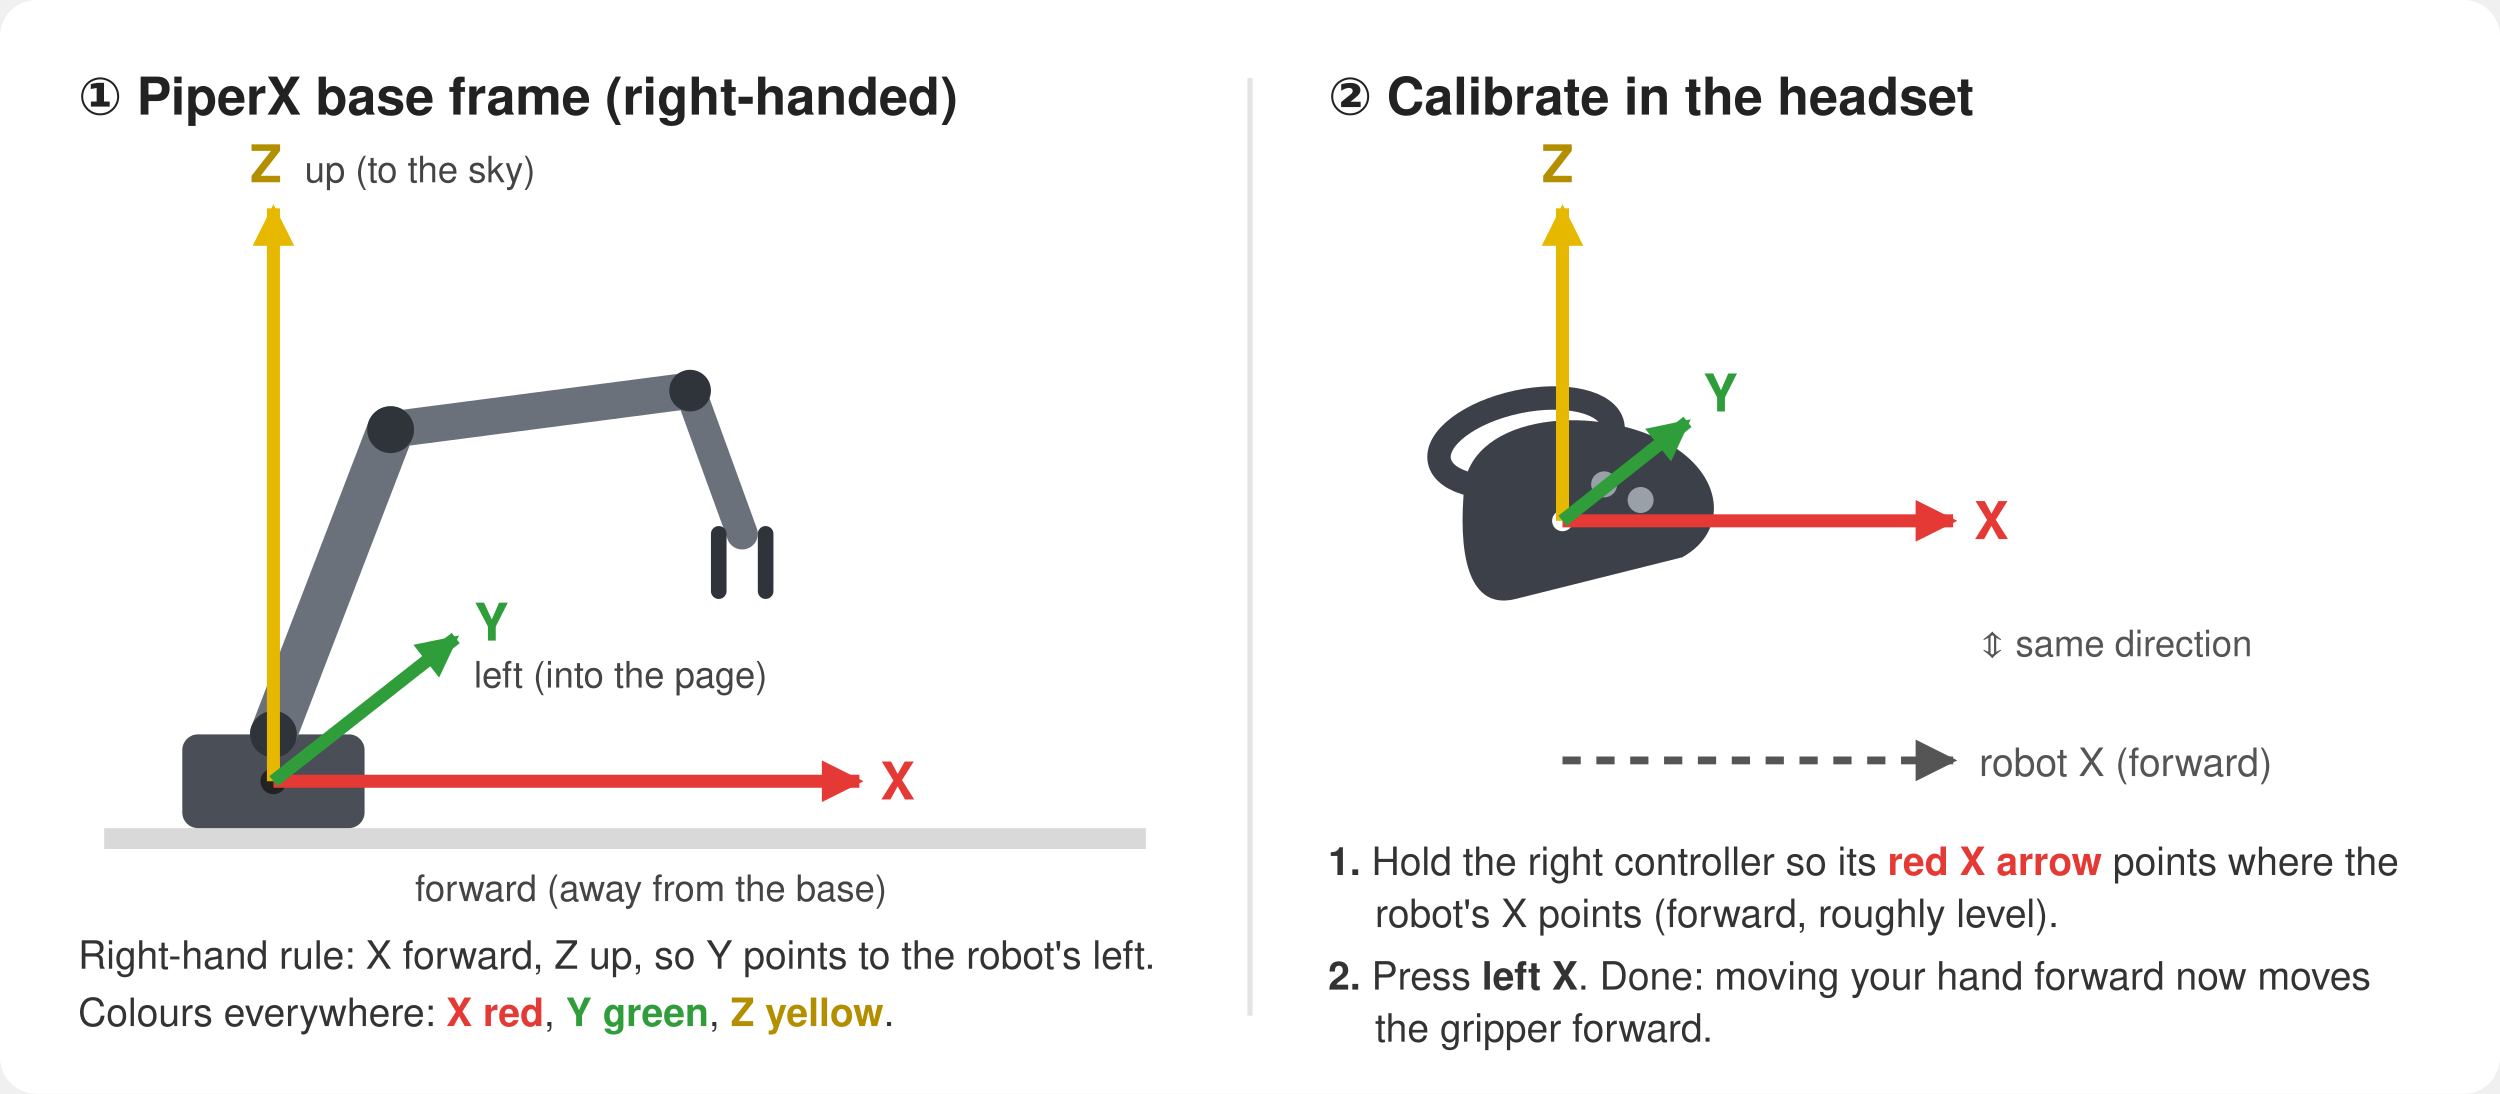
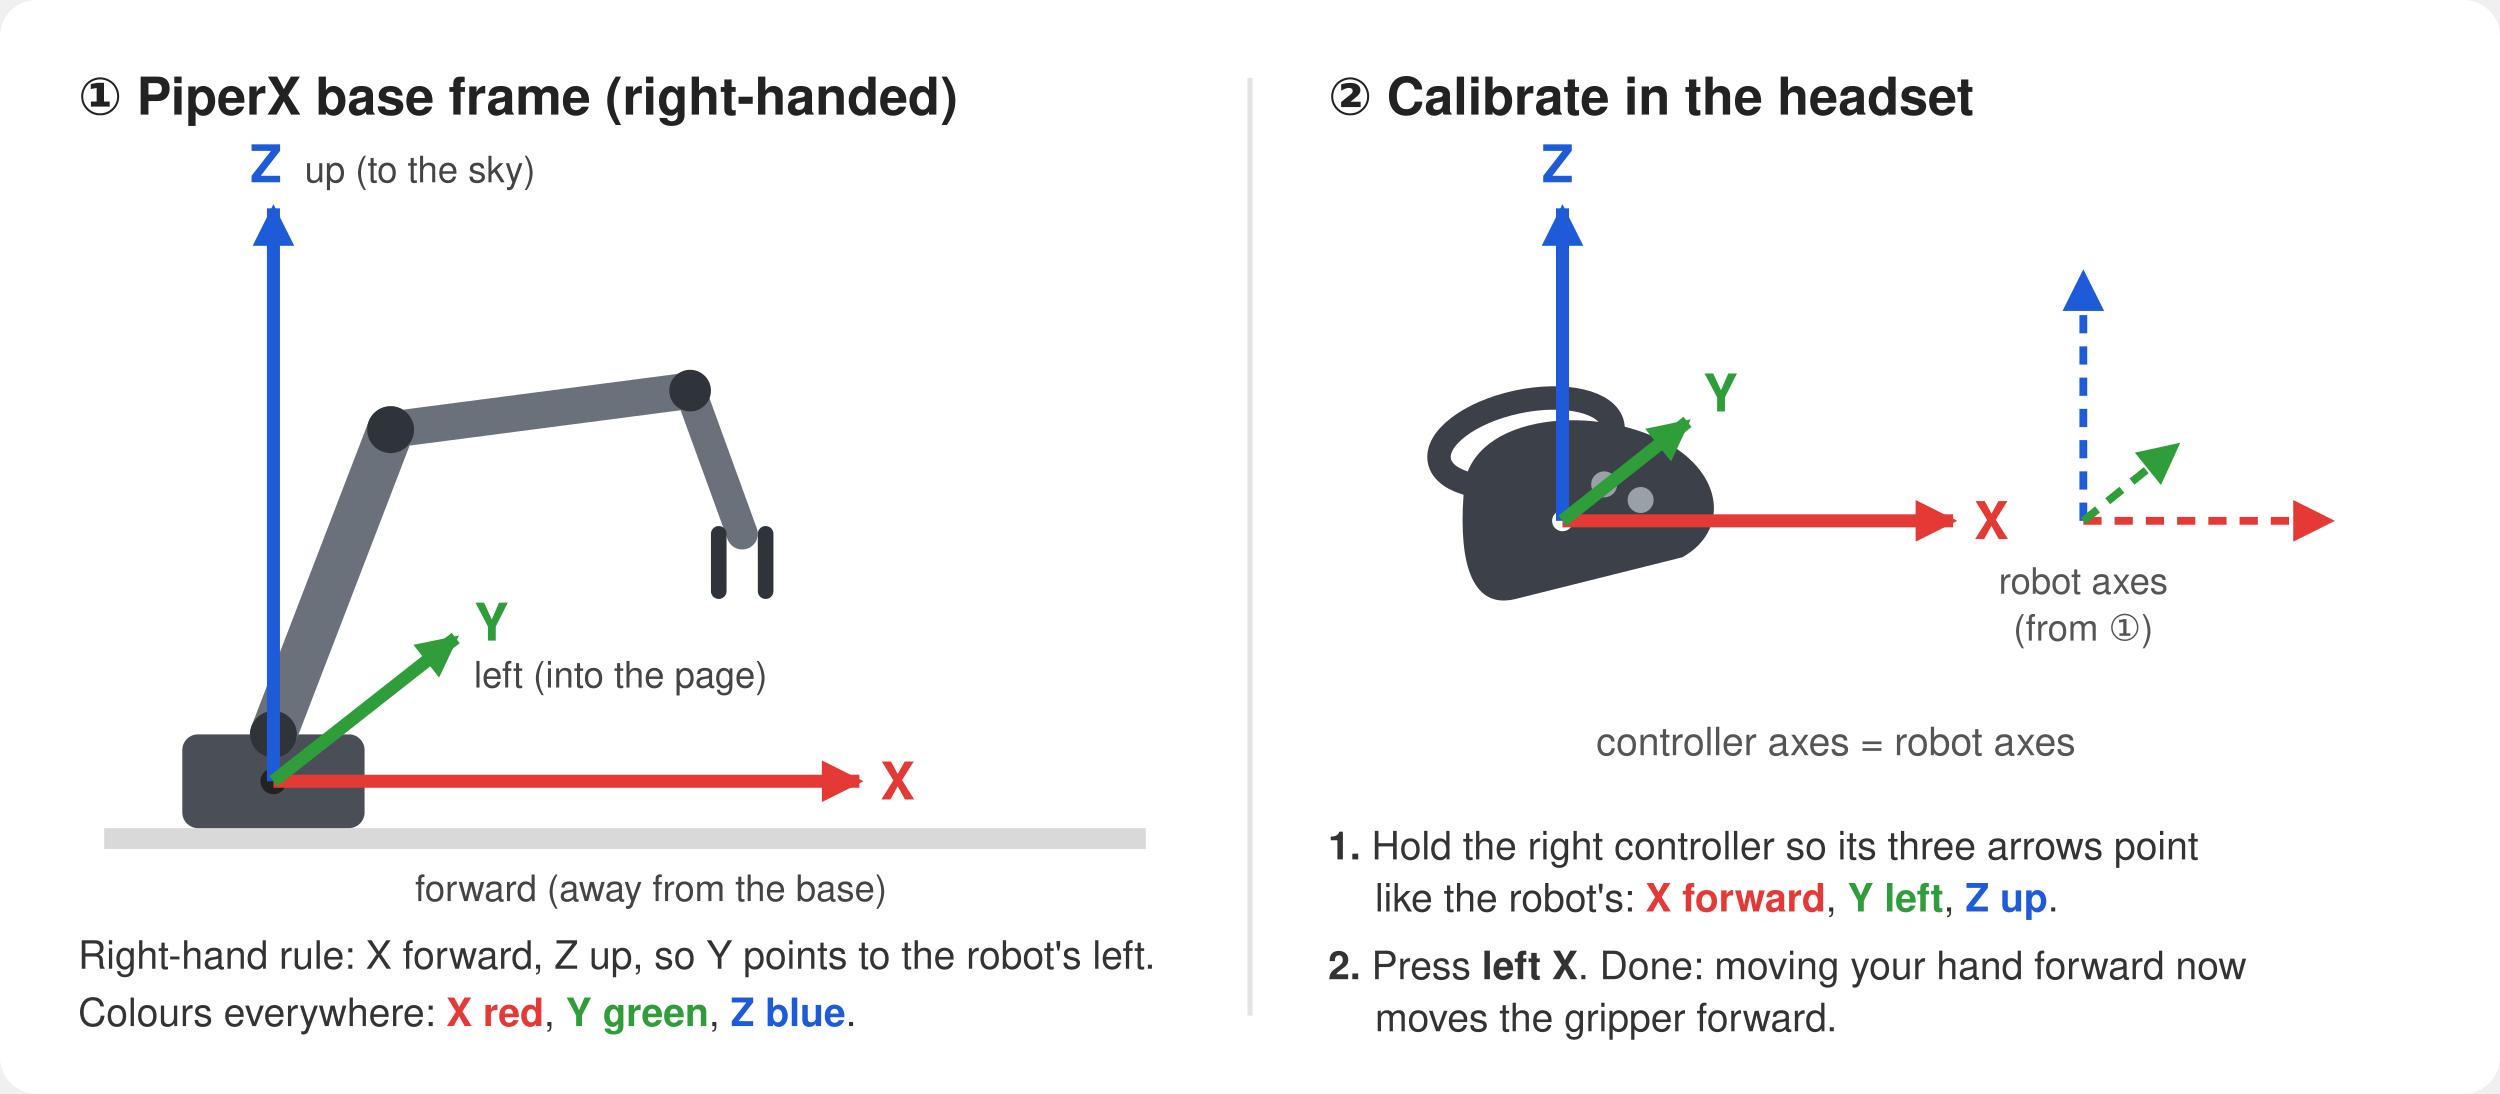
<svg xmlns="http://www.w3.org/2000/svg" width="960" height="420" viewBox="0 0 960 420" font-family="Helvetica, Arial, sans-serif">
  <defs>
    <marker id="hx" viewBox="0 0 10 10" refX="9" refY="5" markerUnits="userSpaceOnUse" markerWidth="16" markerHeight="16" orient="auto-start-reverse">
      <path d="M0,0 L10,5 L0,10 z" fill="#e53935" />
    </marker>
    <marker id="hy" viewBox="0 0 10 10" refX="9" refY="5" markerUnits="userSpaceOnUse" markerWidth="16" markerHeight="16" orient="auto-start-reverse">
      <path d="M0,0 L10,5 L0,10 z" fill="#2e9d3a" />
    </marker>
    <marker id="hz" viewBox="0 0 10 10" refX="9" refY="5" markerUnits="userSpaceOnUse" markerWidth="16" markerHeight="16" orient="auto-start-reverse">
-       <path d="M0,0 L10,5 L0,10 z" fill="#e6b800" />
+       <path d="M0,0 L10,5 L0,10 z" fill="#1e5bd8" />
    </marker>
    <marker id="hg" viewBox="0 0 10 10" refX="9" refY="5" markerUnits="userSpaceOnUse" markerWidth="16" markerHeight="16" orient="auto-start-reverse">
      <path d="M0,0 L10,5 L0,10 z" fill="#555" />
    </marker>
  </defs>
  <rect width="960" height="420" rx="14" fill="#ffffff" />
  <line x1="480" y1="30" x2="480" y2="390" stroke="#e3e3e3" stroke-width="2" />
  <text x="30" y="44" font-size="20" font-weight="bold" fill="#222">① PiperX base frame (right-handed)</text>
  <rect x="40" y="318" width="400" height="8" fill="#d9d9d9" />
  <rect x="70" y="282" width="70" height="36" rx="6" fill="#4a4f57" />
  <line x1="105" y1="282" x2="150" y2="165" stroke="#6b717b" stroke-width="18" stroke-linecap="round" />
  <line x1="150" y1="165" x2="265" y2="150" stroke="#6b717b" stroke-width="14" stroke-linecap="round" />
  <line x1="265" y1="150" x2="285" y2="205" stroke="#6b717b" stroke-width="12" stroke-linecap="round" />
  <circle cx="105" cy="282" r="9" fill="#2f333a" />
  <circle cx="150" cy="165" r="9" fill="#2f333a" />
  <circle cx="265" cy="150" r="8" fill="#2f333a" />
  <path d="M276 205 v22 M294 205 v22" stroke="#2f333a" stroke-width="6" stroke-linecap="round" />
  <circle cx="105" cy="300" r="5" fill="#222" />
  <line x1="105" y1="300" x2="330" y2="300" stroke="#e53935" stroke-width="5" marker-end="url(#hx)" />
-   <line x1="105" y1="300" x2="105" y2="80" stroke="#e6b800" stroke-width="5" marker-end="url(#hz)" />
+   <line x1="105" y1="300" x2="105" y2="80" stroke="#1e5bd8" stroke-width="5" marker-end="url(#hz)" />
  <line x1="105" y1="300" x2="175" y2="245" stroke="#2e9d3a" stroke-width="5" marker-end="url(#hy)" />
  <text x="338" y="307" font-size="20" font-weight="bold" fill="#e53935">X</text>
  <text x="250" y="346" font-size="14" fill="#444" text-anchor="middle">forward (away from the base)</text>
-   <text x="96" y="70" font-size="20" font-weight="bold" fill="#b38f00">Z</text>
+   <text x="96" y="70" font-size="20" font-weight="bold" fill="#1e5bd8">Z</text>
  <text x="117" y="70" font-size="14" fill="#444">up (to the sky)</text>
  <text x="182" y="246" font-size="20" font-weight="bold" fill="#2e9d3a">Y</text>
  <text x="182" y="264" font-size="14" fill="#444">left (into the page)</text>
  <text x="30" y="372" font-size="15" fill="#333">Right-hand rule: X forward, Z up, so Y points to the robot's left.</text>
-   <text x="30" y="394" font-size="15" fill="#333">Colours everywhere: <tspan fill="#e53935" font-weight="bold">X red</tspan>, <tspan fill="#2e9d3a" font-weight="bold">Y green</tspan>, <tspan fill="#b38f00" font-weight="bold">Z yellow</tspan>.</text>
+   <text x="30" y="394" font-size="15" fill="#333">Colours everywhere: <tspan fill="#e53935" font-weight="bold">X red</tspan>, <tspan fill="#2e9d3a" font-weight="bold">Y green</tspan>, <tspan fill="#1e5bd8" font-weight="bold">Z blue</tspan>.</text>
  <text x="510" y="44" font-size="20" font-weight="bold" fill="#222">② Calibrate in the headset</text>
  <g transform="translate(600 200)">
    <path d="M-38 -10 C-38 -40 10 -46 40 -30 C62 -18 64 4 46 14 L-18 30 C-34 34 -40 18 -38 -10 z" fill="#3c4048" />
    <ellipse cx="-14" cy="-30" rx="34" ry="16" fill="none" stroke="#3c4048" stroke-width="9" transform="rotate(-12 -14 -30)" />
    <circle cx="16" cy="-14" r="5" fill="#9aa0a8" />
    <circle cx="30" cy="-8" r="5" fill="#9aa0a8" />
    <circle cx="0" cy="0" r="4" fill="#fff" />
    <line x1="0" y1="0" x2="150" y2="0" stroke="#e53935" stroke-width="5" marker-end="url(#hx)" />
-     <line x1="0" y1="0" x2="0" y2="-120" stroke="#e6b800" stroke-width="5" marker-end="url(#hz)" />
+     <line x1="0" y1="0" x2="0" y2="-120" stroke="#1e5bd8" stroke-width="5" marker-end="url(#hz)" />
    <line x1="0" y1="0" x2="48" y2="-38" stroke="#2e9d3a" stroke-width="5" marker-end="url(#hy)" />
    <text x="158" y="7" font-size="20" font-weight="bold" fill="#e53935">X</text>
-     <text x="-8" y="-130" font-size="20" font-weight="bold" fill="#b38f00">Z</text>
+     <text x="-8" y="-130" font-size="20" font-weight="bold" fill="#1e5bd8">Z</text>
    <text x="54" y="-42" font-size="20" font-weight="bold" fill="#2e9d3a">Y</text>
  </g>
-   <line x1="600" y1="292" x2="750" y2="292" stroke="#555" stroke-width="3" stroke-dasharray="7 6" marker-end="url(#hg)" />
-   <text x="760" y="298" font-size="15" fill="#555">robot X (forward)</text>
-   <text x="760" y="252" font-size="14" fill="#555">⇕ same direction</text>
-   <text x="510" y="336" font-size="15" fill="#333">
-     <tspan font-weight="bold">1.</tspan> Hold the right controller so its <tspan fill="#e53935" font-weight="bold">red X arrow</tspan> points where the</text>
-   <text x="528" y="356" font-size="15" fill="#333">robot's X points (forward, roughly level).</text>
-   <text x="510" y="380" font-size="15" fill="#333">
-     <tspan font-weight="bold">2.</tspan> Press <tspan font-weight="bold">left X</tspan>. Done: moving your hand forward now moves</text>
-   <text x="528" y="400" font-size="15" fill="#333">the gripper forward.</text>
+   <g transform="translate(800 200)" stroke-dasharray="7 5">
+     <line x1="0" y1="0" x2="95" y2="0" stroke="#e53935" stroke-width="3" marker-end="url(#hx)" />
+     <line x1="0" y1="0" x2="0" y2="-95" stroke="#1e5bd8" stroke-width="3" marker-end="url(#hz)" />
+     <line x1="0" y1="0" x2="36" y2="-29" stroke="#2e9d3a" stroke-width="3" marker-end="url(#hy)" />
+   </g>
+   <text x="800" y="228" font-size="14" fill="#555" text-anchor="middle">robot axes</text>
+   <text x="800" y="246" font-size="14" fill="#555" text-anchor="middle">(from ①)</text>
+   <text x="705" y="290" font-size="15" fill="#555" text-anchor="middle">controller axes  =  robot axes</text>
+   <text x="510" y="330" font-size="15" fill="#333">
+     <tspan font-weight="bold">1.</tspan> Hold the right controller so its three arrows point</text>
+   <text x="528" y="350" font-size="15" fill="#333">like the robot's: <tspan fill="#e53935" font-weight="bold">X forward</tspan>, <tspan fill="#2e9d3a" font-weight="bold">Y left</tspan>, <tspan fill="#1e5bd8" font-weight="bold">Z up</tspan>.</text>
+   <text x="510" y="376" font-size="15" fill="#333">
+     <tspan font-weight="bold">2.</tspan> Press <tspan font-weight="bold">left X</tspan>. Done: moving your hand forward now</text>
+   <text x="528" y="396" font-size="15" fill="#333">moves the gripper forward.</text>
</svg>
